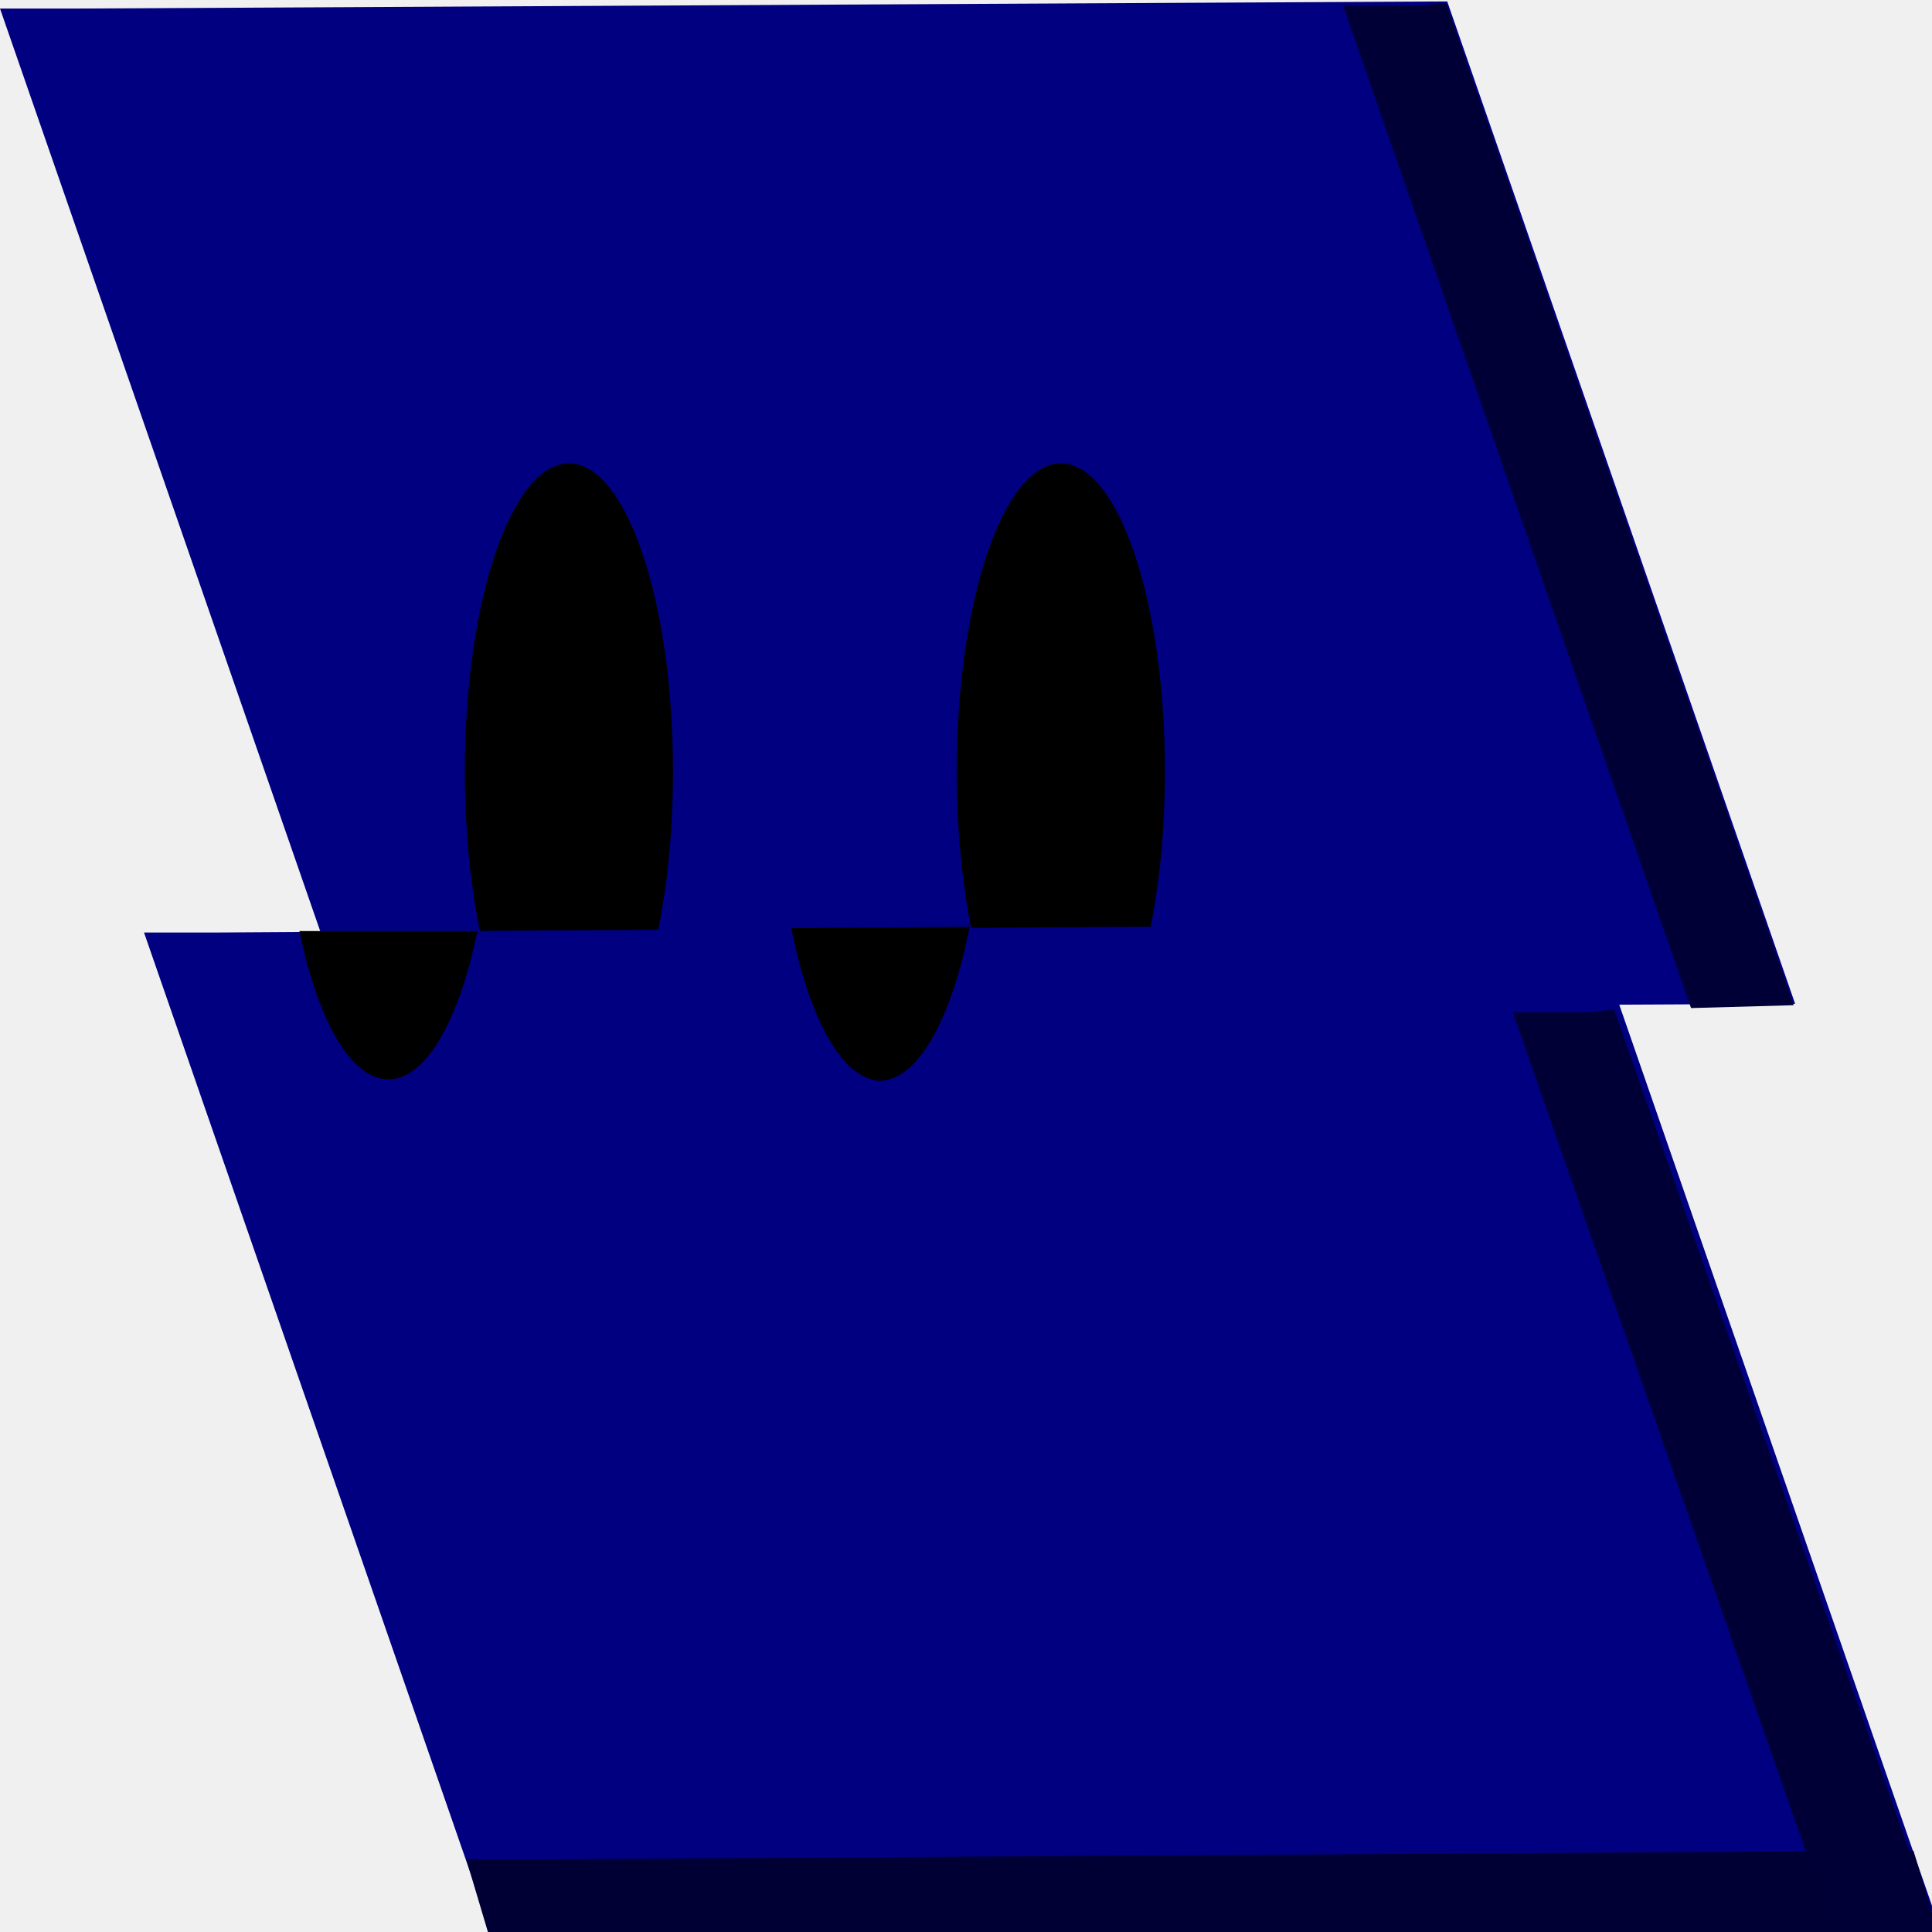
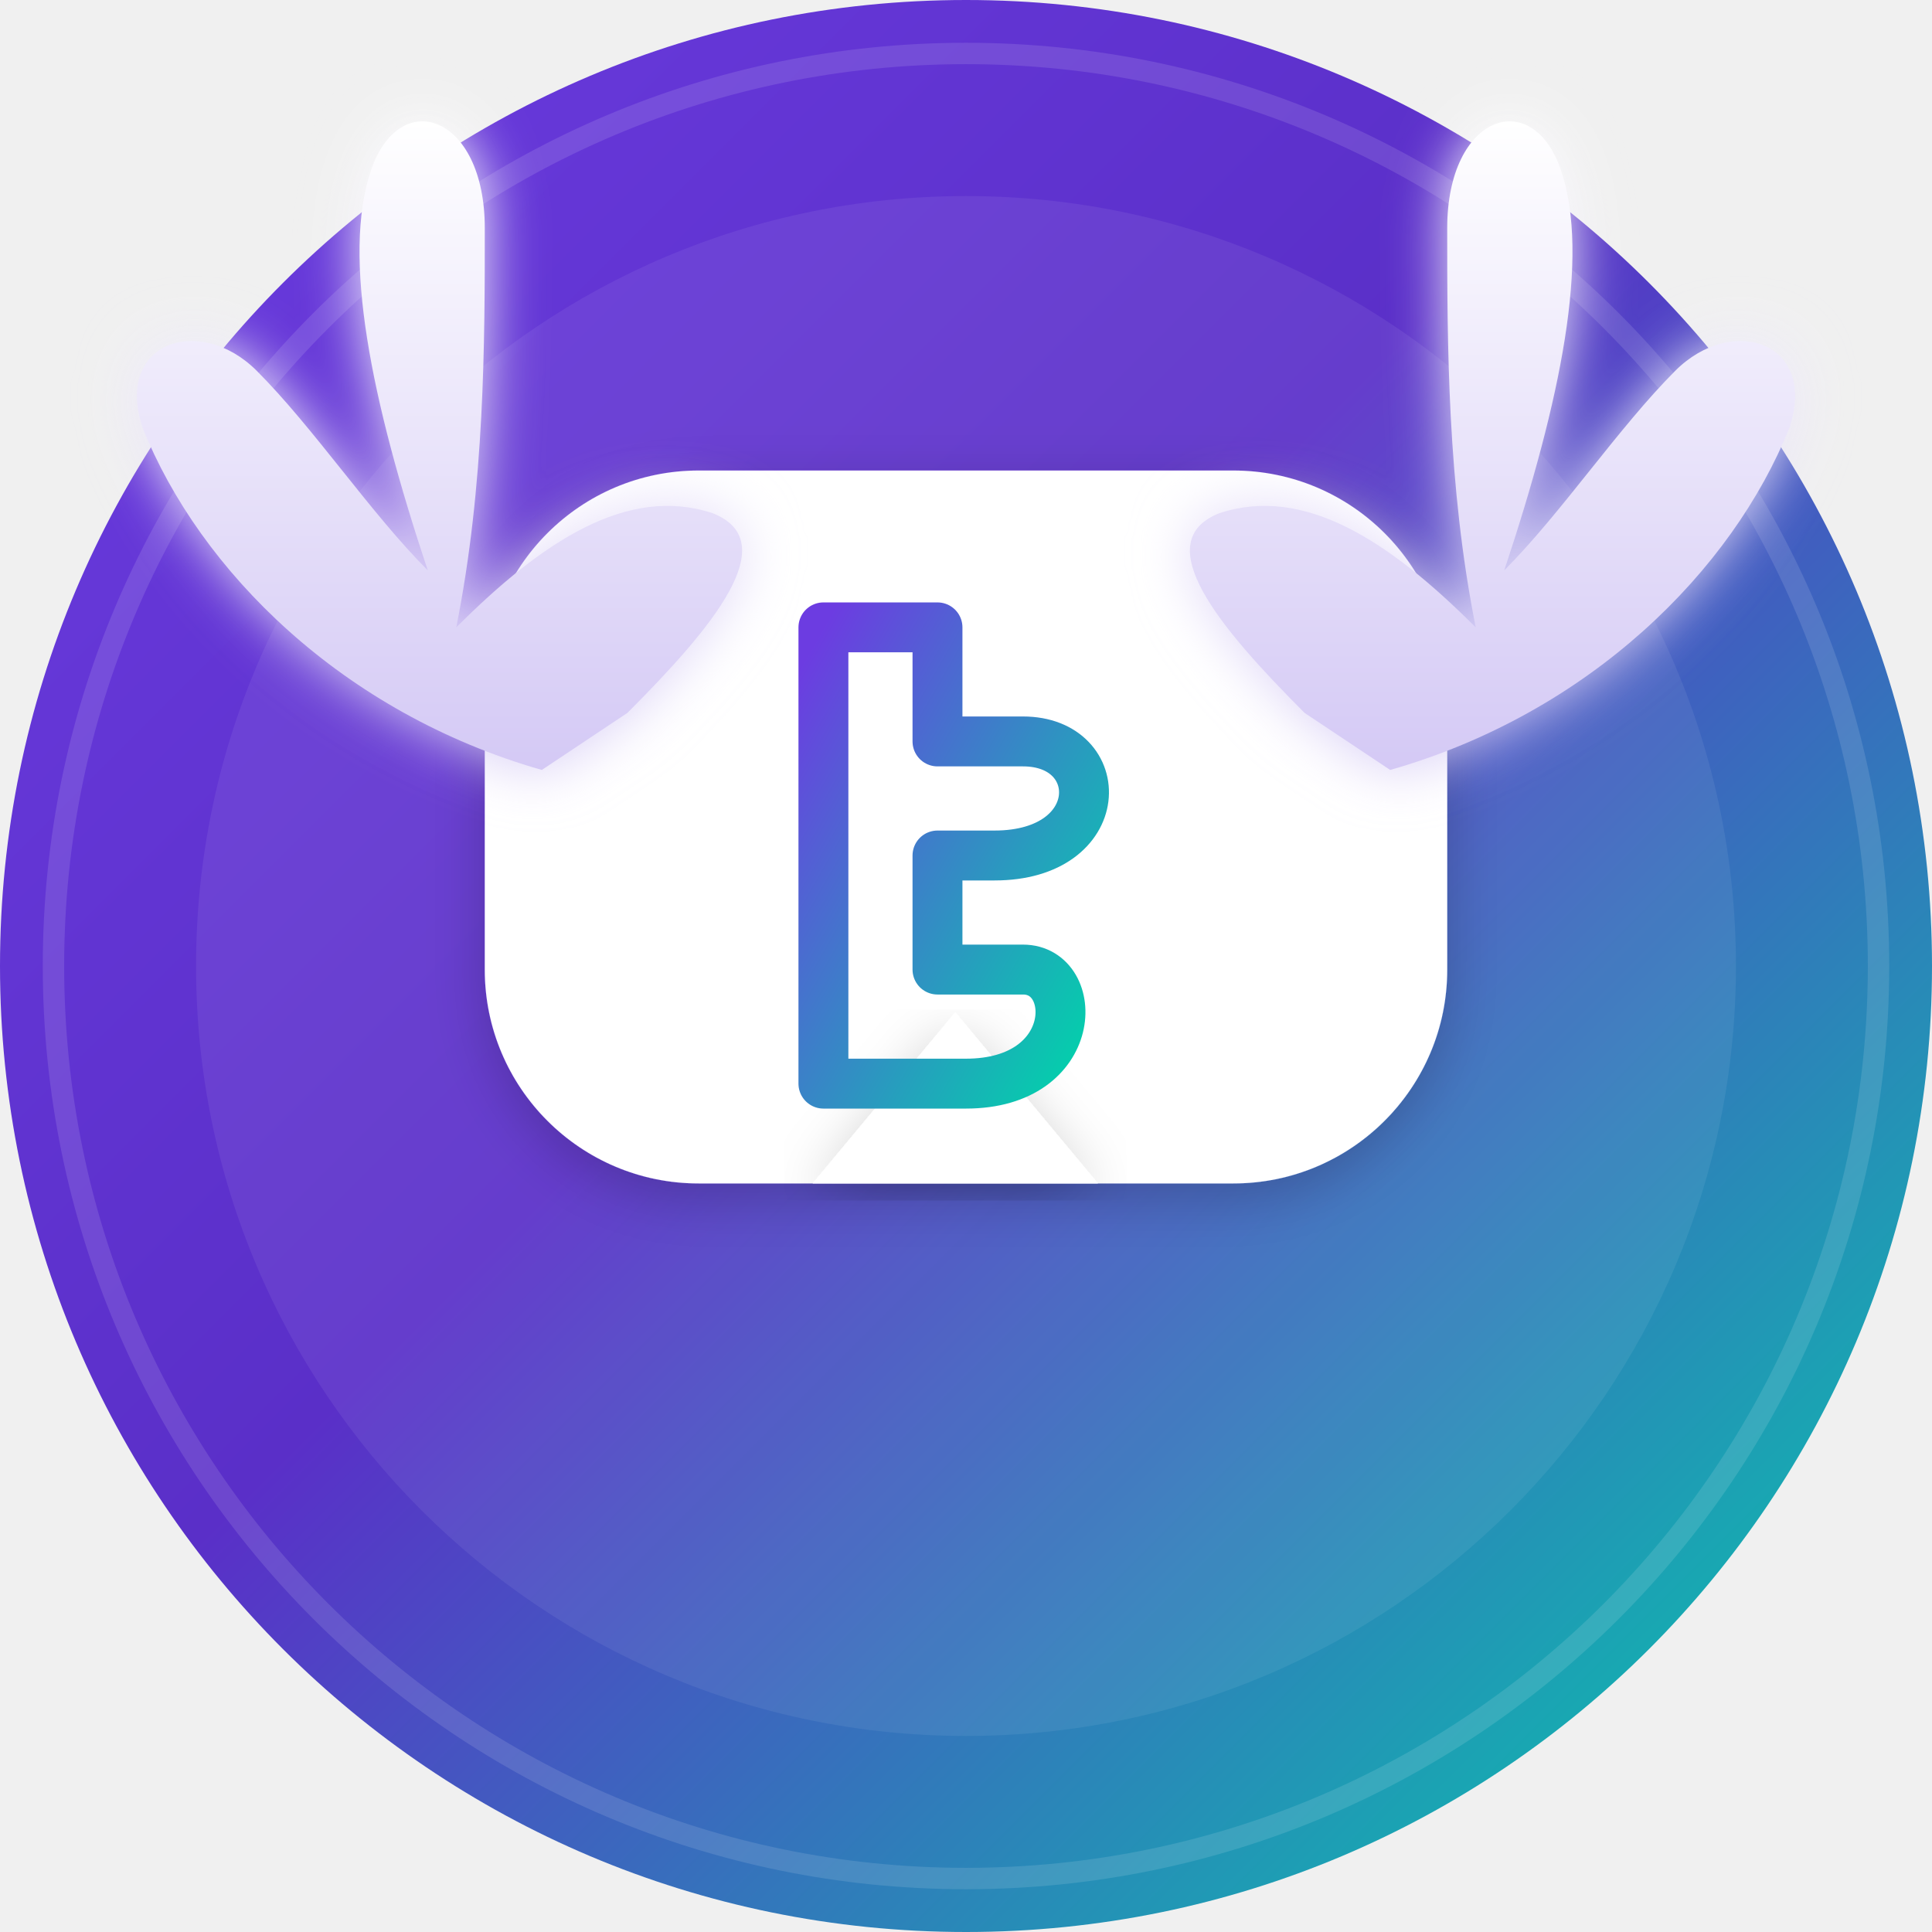
<svg xmlns="http://www.w3.org/2000/svg" viewBox="0 0 135.5 135.5">
-   <path fill="navy" d="m5.3.6 96.2-.5 24.4 70.3-101.5.5L0 .6z" />
-   <path fill="#000036" d="m99.5.4 1.9-.2 24.4 70.3-7.2.2L94.2.4z" />
-   <ellipse cx="74.4" cy="54.1" rx="7.3" ry="21.6" />
-   <ellipse cx="39.9" cy="54.1" rx="7.3" ry="21.6" />
-   <path fill="navy" d="m15.4 65.4 96.2-.6 24.4 70.3-101.5.6-24.4-70.3z" />
-   <path fill="#000034" d="m38 130.4 96.2-.6 1.7 5.7-101.5.6-1.7-5.7z" />
-   <path fill="#000036" d="m111.4 71 1.8-.2 22.8 65-7.2.2-22.7-65z" />
-   <path d="M33.4 65.3H21a7.3 21.6 0 0 0 6.3 10.4 7.3 21.6 0 0 0 6.2-10.5zm22.1-.2a7.3 21.6 0 0 0 6.2 10.7A7.3 21.6 0 0 0 68 65z" />
+   <defs>
+     <linearGradient id="bgGrad" x1="0" y1="0" x2="135.5" y2="135.5" gradientUnits="userSpaceOnUse">
+       <stop offset="0%" stop-color="#6C3CE1" />
+       <stop offset="45%" stop-color="#5A2FC8" />
+       <stop offset="100%" stop-color="#00D4AA" />
+     </linearGradient>
+     <linearGradient id="bLetterGrad" x1="0" y1="0" x2="1" y2="1">
+       <stop offset="0%" stop-color="#6C3CE1" />
+       <stop offset="100%" stop-color="#00D4AA" />
+     </linearGradient>
+     <linearGradient id="wingGrad" x1="0" y1="0" x2="0" y2="1">
+       <stop offset="0%" stop-color="#FFFFFF" />
+       <stop offset="100%" stop-color="#D4C9F5" />
+     </linearGradient>
+     <filter id="glow" x="-20%" y="-20%" width="140%" height="140%">
+       <feGaussianBlur stdDeviation="2" result="blur" />
+       <feMerge>
+         <feMergeNode in="blur" />
+         <feMergeNode in="SourceGraphic" />
+       </feMerge>
+     </filter>
+     <filter id="shadow" x="-10%" y="-10%" width="120%" height="120%">
+       <feDropShadow dx="0" dy="1" stdDeviation="2" flood-color="#00000033" />
+     </filter>
+   </defs>
+   <circle cx="67.75" cy="67.75" r="67.75" fill="url(#bgGrad)" />
+   <circle cx="67.75" cy="67.75" r="64" fill="none" stroke="rgba(255,255,255,0.12)" stroke-width="1.5" />
+   <circle cx="67.75" cy="67.75" r="54" fill="rgba(255,255,255,0.07)" />
+   <rect x="34" y="33" rx="15" ry="15" width="67.5" height="50" fill="#FFFFFF" filter="url(#shadow)" />
+   <path d="M 57 83 L 67 71 L 77 83 Z" fill="#FFFFFF" filter="url(#shadow)" />
+   <g filter="url(#glow)">
+     <path d="M 38 54               C 24 50, 14 40, 10 30               C 8 24, 14 22, 18 26               C 22 30, 26 36, 30 40               C 26 28, 24 18, 26 12               C 28 6, 34 8, 34 16               C 34 24, 34 34, 32 44               C 38 38, 44 34, 50 36               C 55 38, 50 44, 44 50 Z" fill="url(#wingGrad)" />
+   </g>
+   <g filter="url(#glow)">
+     <path d="M 97.5 54               C 111.5 50, 121.5 40, 125.5 30               C 127.5 24, 121.5 22, 117.5 26               C 113.5 30, 109.5 36, 105.5 40               C 109.5 28, 111.5 18, 109.5 12               C 107.5 6, 101.5 8, 101.5 16               C 101.5 24, 101.5 34, 103.5 44               C 97.5 38, 91.5 34, 85.5 36               C 80.5 38, 85.5 44, 91.5 50 Z" fill="url(#wingGrad)" />
+   </g>
+   <g transform="translate(67.75, 60)">
+     <path d="M -10 -16 L -10 16               C -10 16, -6 16, 0 16               C 8 16, 8 8, 4 8               L -2 8               L -2 0               L 2 0               C 10 0, 10 -8, 4 -8               L -2 -8               L -2 -16 Z" fill="none" stroke="url(#bLetterGrad)" stroke-width="3.5" stroke-linecap="round" stroke-linejoin="round" />
+   </g>
</svg>
